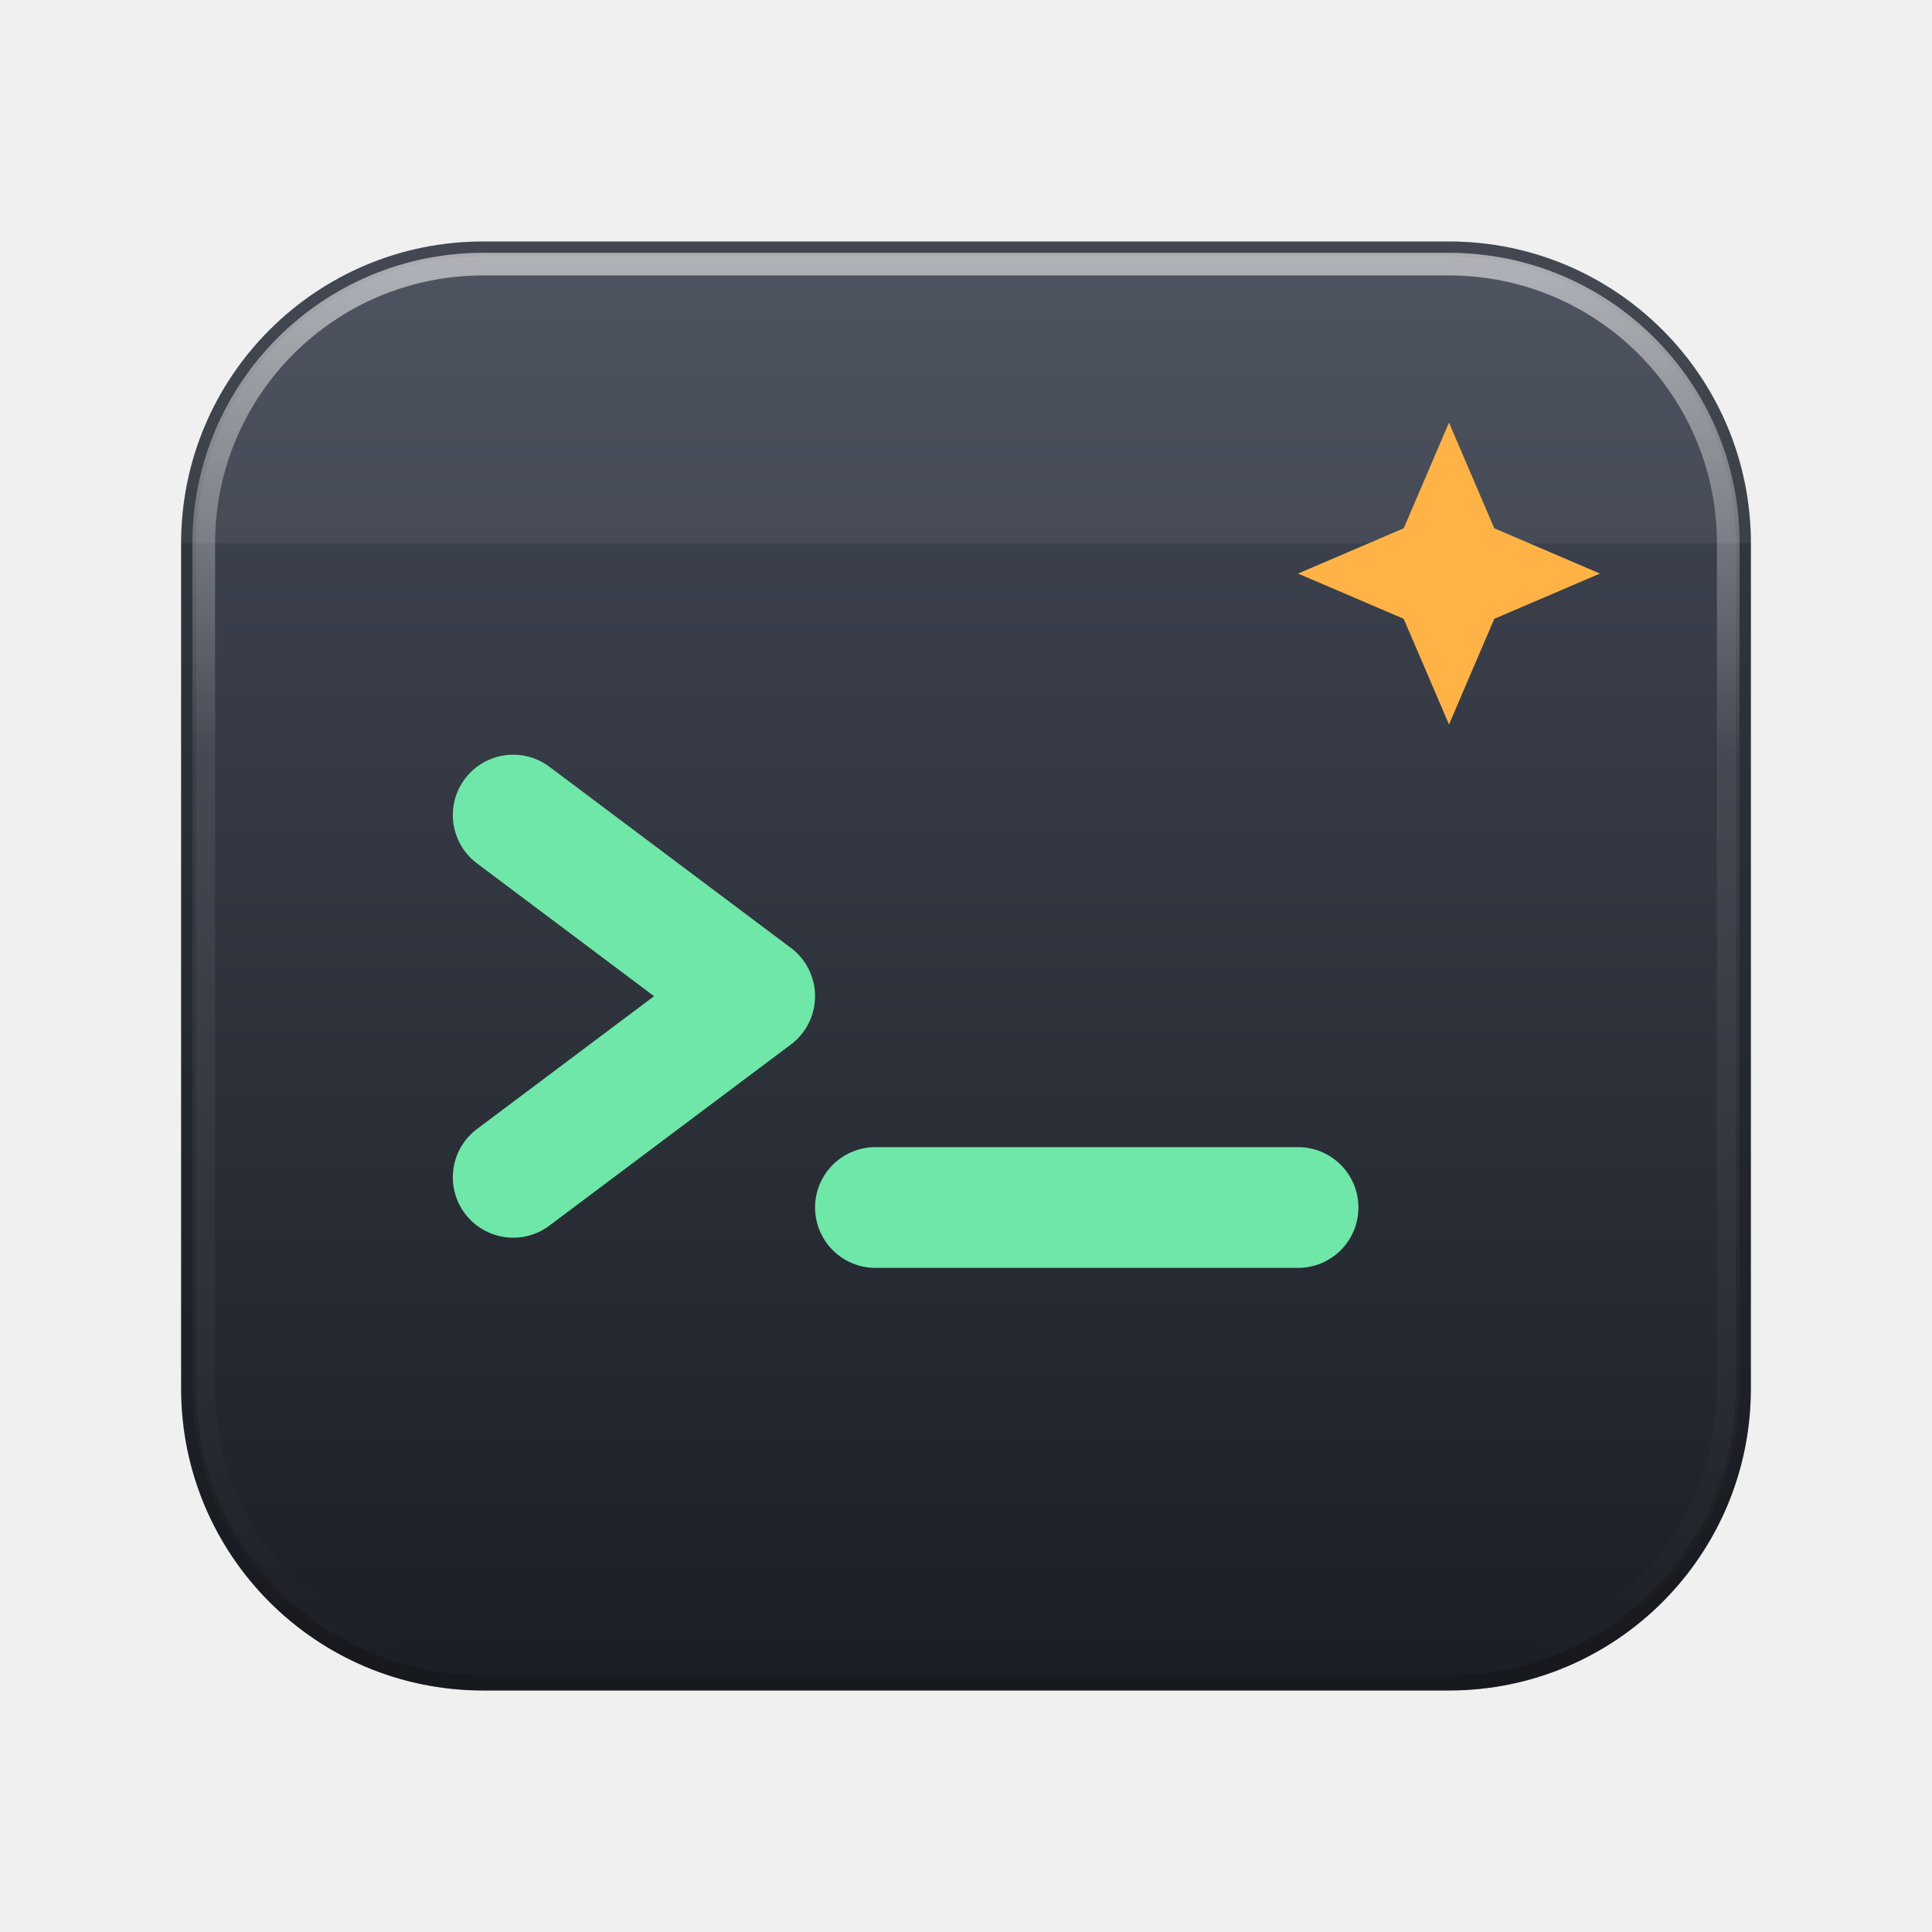
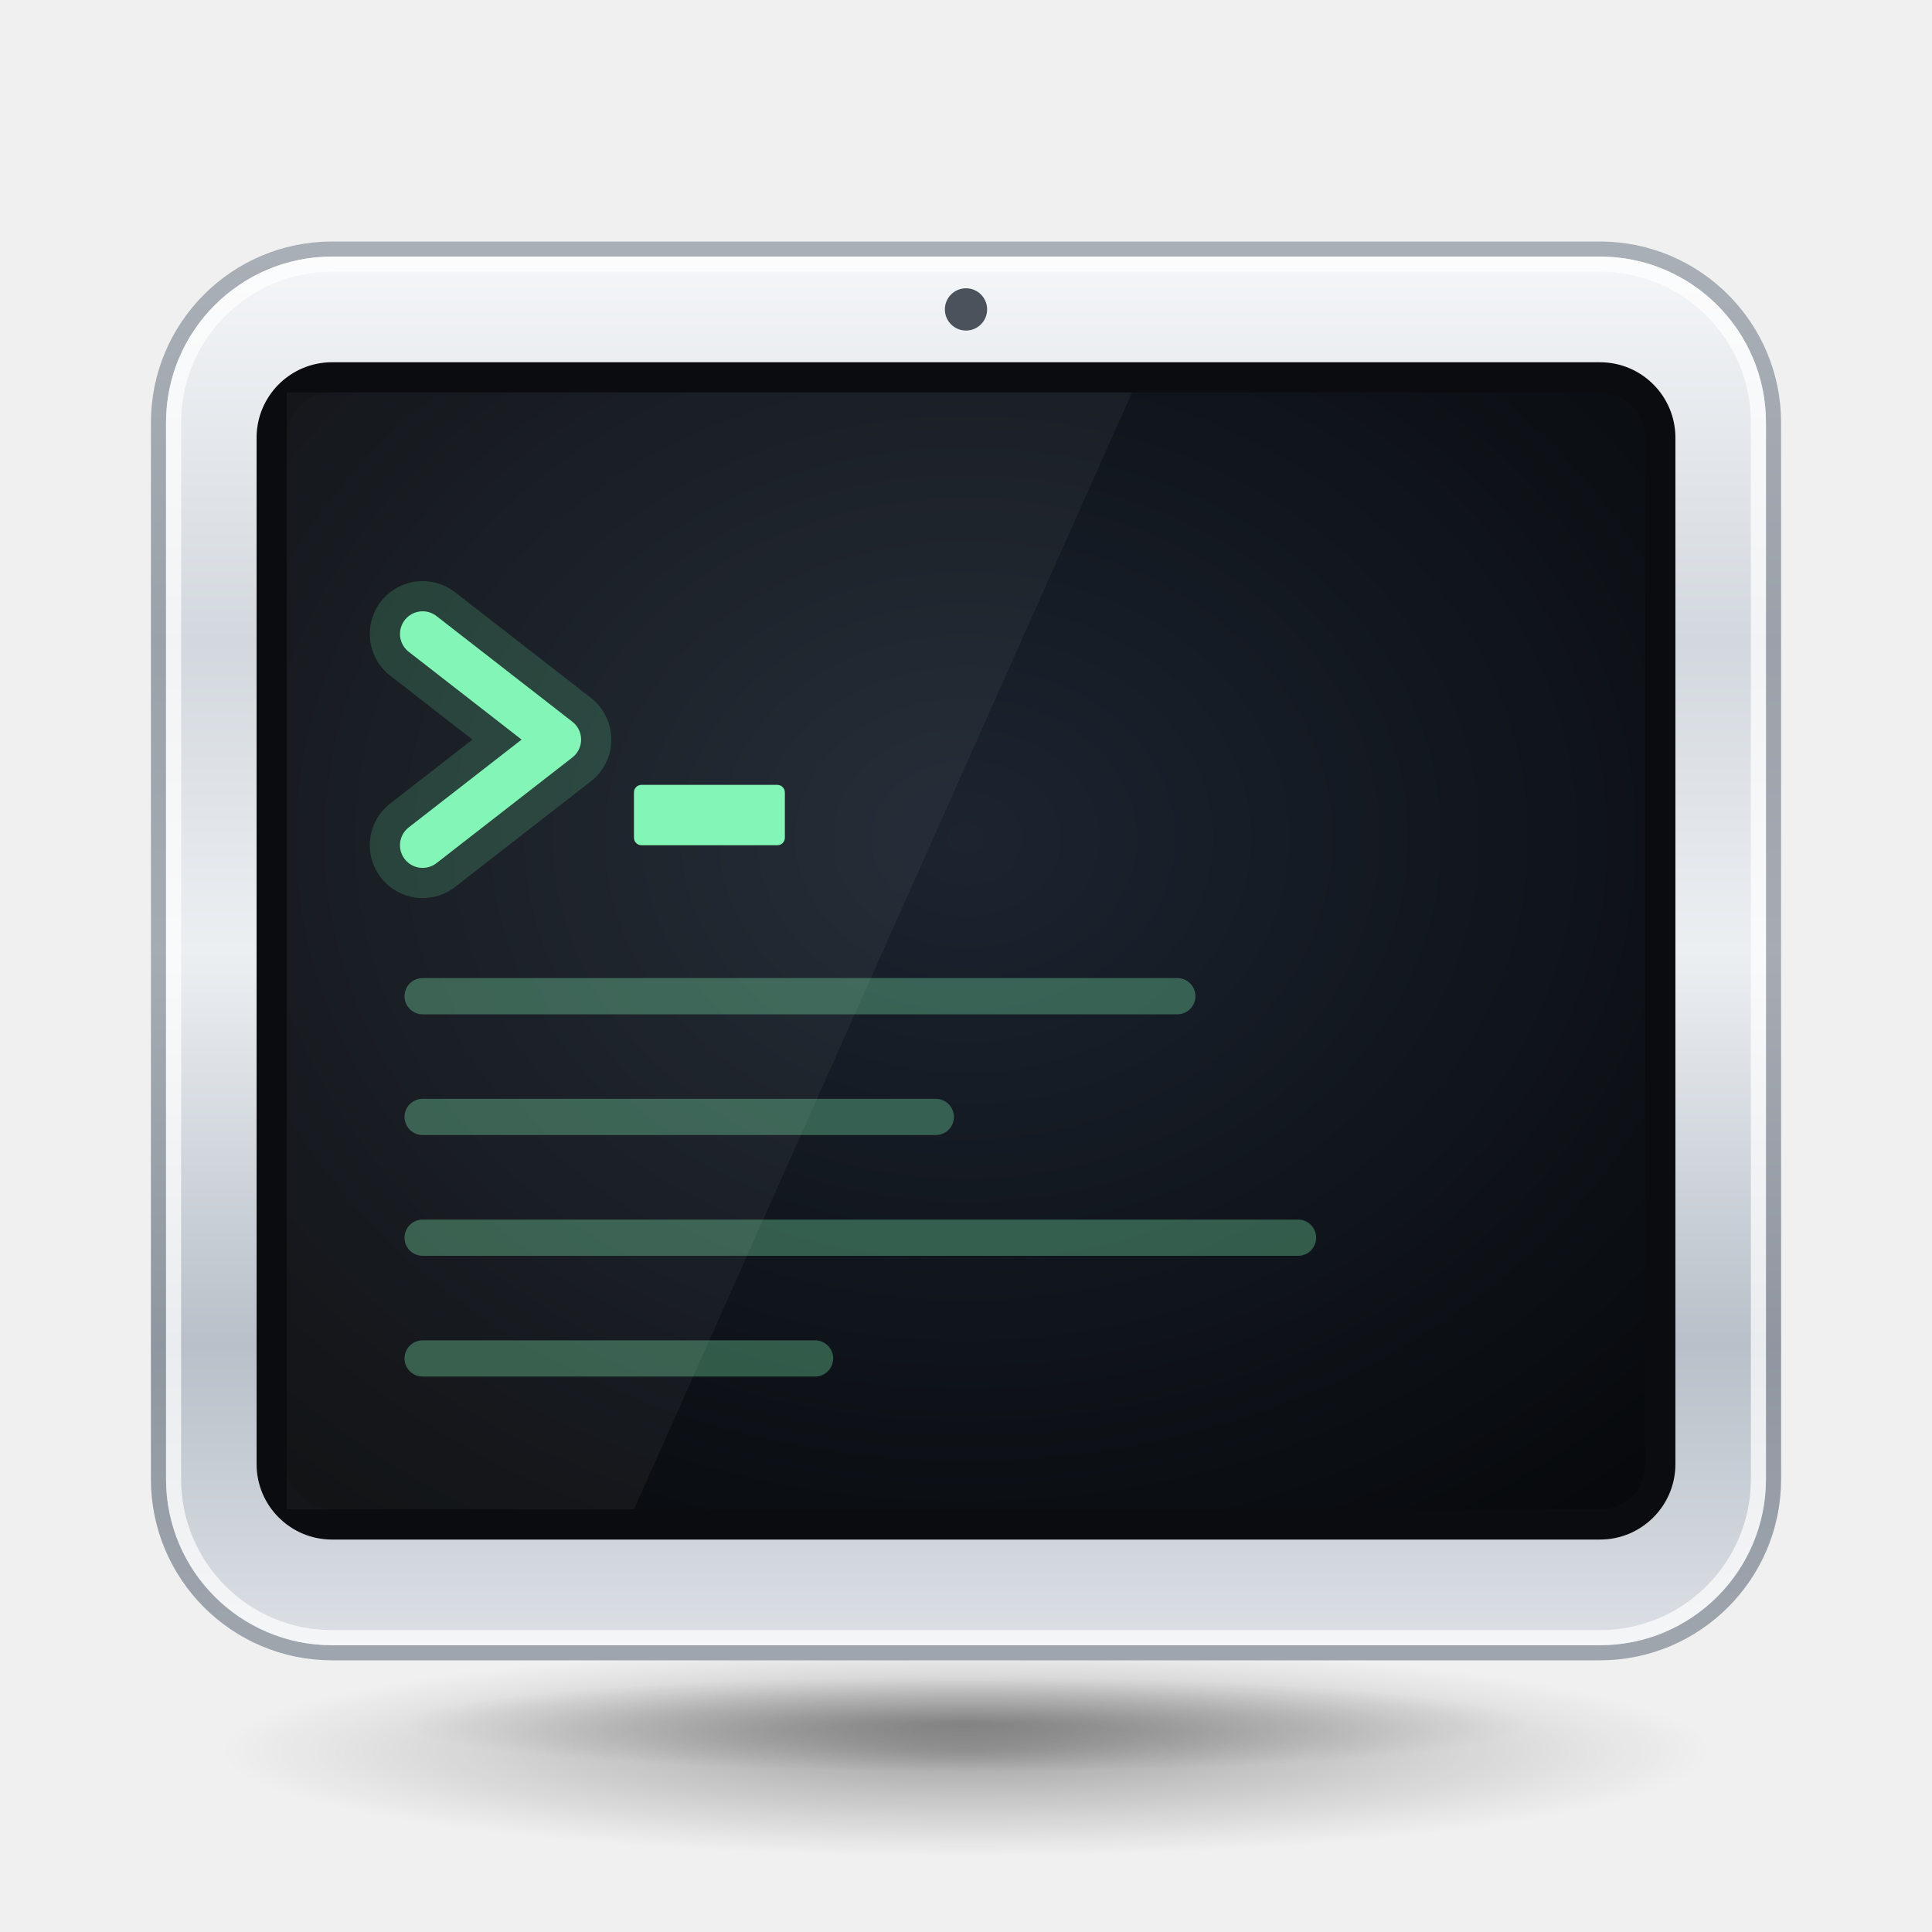
<svg xmlns="http://www.w3.org/2000/svg" viewBox="0 0 128 128" fill="none">
  <defs>
-     <linearGradient id="hl" x1="0" y1="0" x2="0" y2="1">
-       <stop offset="0" stop-color="#ffffff" stop-opacity="0.55" />
-       <stop offset="0.35" stop-color="#ffffff" stop-opacity="0.08" />
-       <stop offset="1" stop-color="#ffffff" stop-opacity="0" />
+     <radialGradient id="g1" cx="0.5" cy="0.5" r="0.5">
+       <stop offset="0" stop-color="#000000" stop-opacity="0.32" />
+       <stop offset="1" stop-color="#000000" stop-opacity="0" />
+     </radialGradient>
+     <radialGradient id="g2" cx="0.5" cy="0.5" r="0.5">
+       <stop offset="0" stop-color="#000000" stop-opacity="0.288" />
+       <stop offset="1" stop-color="#000000" stop-opacity="0" />
+     </radialGradient>
+     <linearGradient id="g3" x1="0" y1="0" x2="0" y2="1">
+       <stop offset="0" stop-color="#f5f7f9" />
+       <stop offset="0.28" stop-color="#d3d8de" />
+       <stop offset="0.5" stop-color="#eceff2" />
+       <stop offset="0.78" stop-color="#b9c0c9" />
+       <stop offset="1" stop-color="#dde1e6" />
    </linearGradient>
-     <linearGradient id="base" x1="0" y1="0" x2="0" y2="1">
-       <stop offset="0" stop-color="#434956" />
-       <stop offset="1" stop-color="#1b1e24" />
-     </linearGradient>
+     <radialGradient id="g4" cx="0.5" cy="0.4" r="0.75">
+       <stop offset="0" stop-color="#1c2430" />
+       <stop offset="1" stop-color="#07090c" />
+     </radialGradient>
  </defs>
-   <rect x="12" y="16" width="104" height="96" rx="20" fill="url(#base)" />
-   <rect x="12.5" y="16.5" width="103" height="95" rx="19.5" stroke="#000000" stroke-opacity="0.18" stroke-width="1" />
-   <rect x="13.5" y="17.5" width="101" height="93" rx="18.5" stroke="url(#hl)" stroke-width="1.5" />
-   <path d="M12 36V36a20 20 0 0 1 20-20h64a20 20 0 0 1 20 20" fill="#ffffff" fill-opacity="0.06" />
-   <path d="M34 54l16 12-16 12" stroke="#6ee7a8" stroke-width="8" stroke-linecap="round" stroke-linejoin="round" />
-   <path d="M58 80h28" stroke="#6ee7a8" stroke-width="8" stroke-linecap="round" />
-   <path d="M96 28l3 7 7 3-7 3-3 7-3-7-7-3 7-3z" fill="#ffb347" />
+   <ellipse cx="64" cy="116" rx="50" ry="7" fill="url(#g1)" />
+   <ellipse cx="64" cy="114.25" rx="37.5" ry="3.15" fill="url(#g2)" />
+   <rect x="10" y="16" width="108" height="94" rx="12" fill="url(#g3)" />
+   <rect x="10.5" y="16.5" width="107" height="93" rx="11.5" stroke="#6c7480" stroke-opacity="0.55" stroke-width="1" />
+   <rect x="11.5" y="17.5" width="105" height="91" rx="10.5" stroke="#ffffff" stroke-opacity="0.7" />
+   <rect x="17" y="24" width="94" height="78" rx="5" fill="#0a0c10" />
+   <rect x="19" y="26" width="90" height="74" rx="3" fill="url(#g4)" />
+   <path d="M28 42l9 7-9 7" stroke="#5ff2a0" stroke-opacity="0.18" stroke-width="7" stroke-linecap="round" stroke-linejoin="round" />
+   <path d="M28 42l9 7-9 7" stroke="#7df5b3" stroke-width="3" stroke-linecap="round" stroke-linejoin="round" />
+   <rect x="42" y="52" width="10" height="4" rx="0.5" fill="#7df5b3" />
+   <path d="M28 66h50" stroke="#7df5b3" stroke-opacity="0.32" stroke-width="2.4" stroke-linecap="round" />
+   <path d="M28 74h34" stroke="#7df5b3" stroke-opacity="0.32" stroke-width="2.4" stroke-linecap="round" />
+   <path d="M28 82h58" stroke="#7df5b3" stroke-opacity="0.32" stroke-width="2.4" stroke-linecap="round" />
+   <path d="M28 90h26" stroke="#7df5b3" stroke-opacity="0.32" stroke-width="2.4" stroke-linecap="round" />
+   <path d="M19 26h56L42 100H19z" fill="#ffffff" fill-opacity="0.045" />
+   <circle cx="64" cy="20.5" r="1.4" fill="#4b525c" />
</svg>
